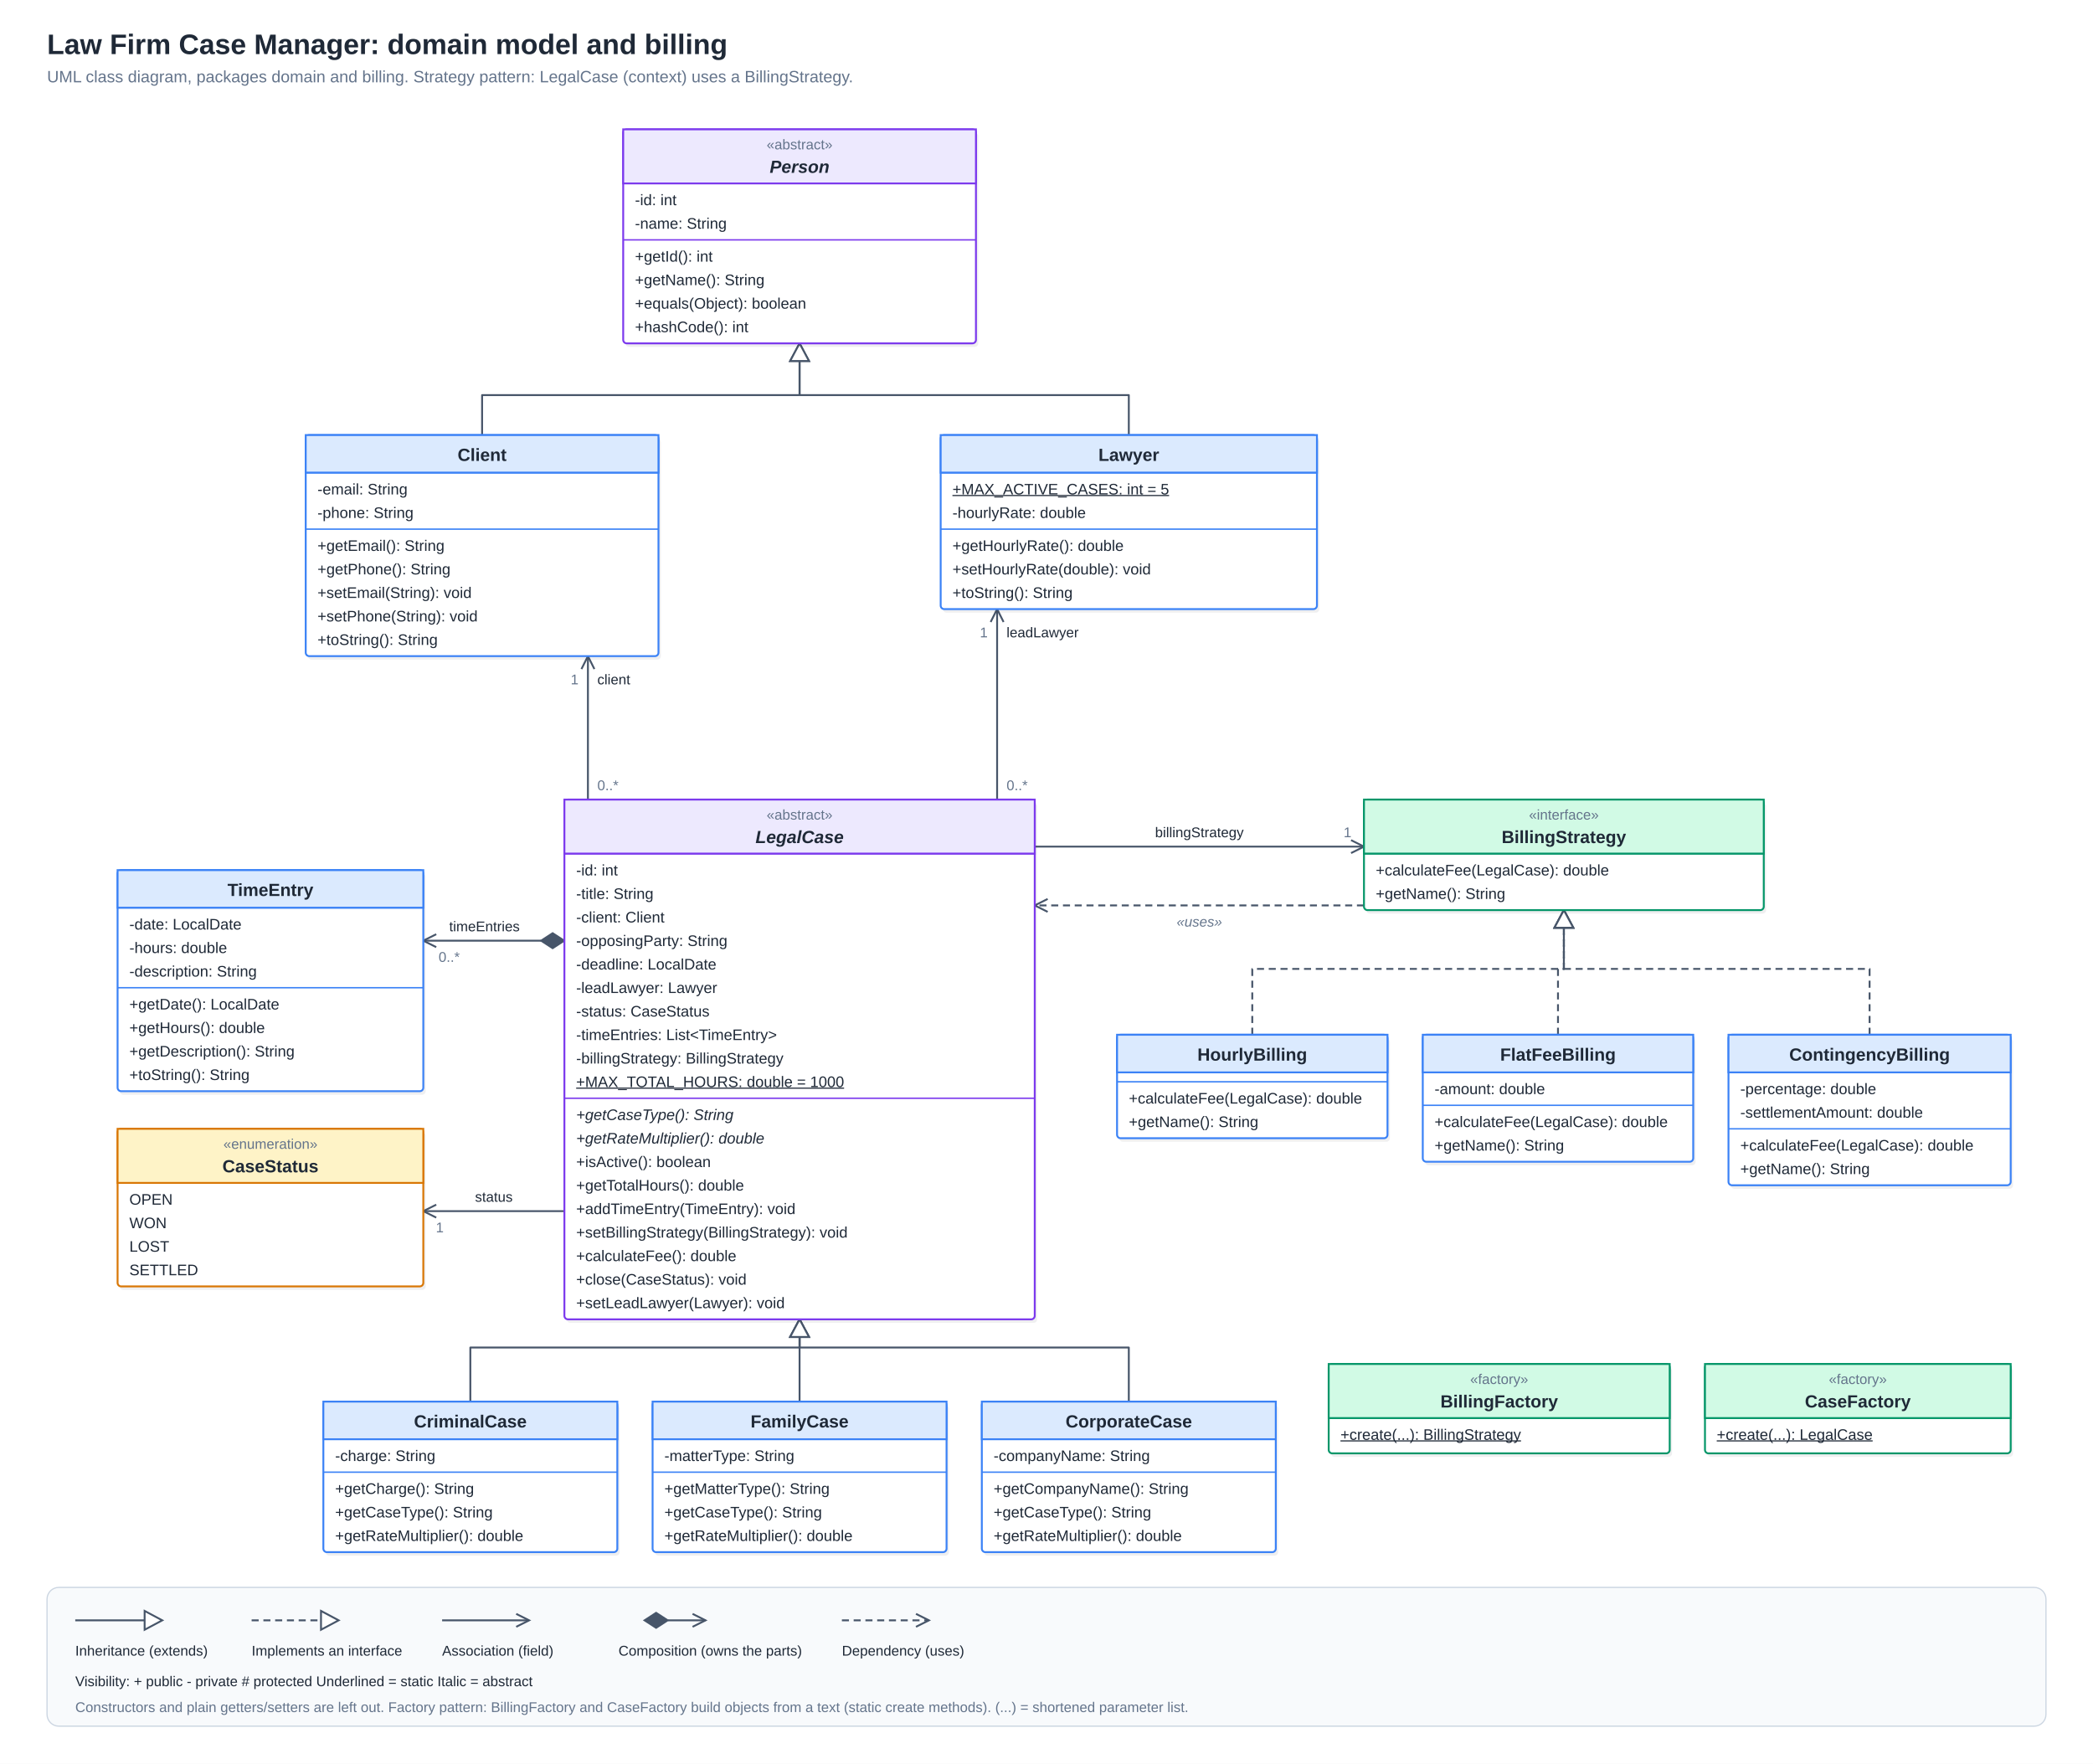
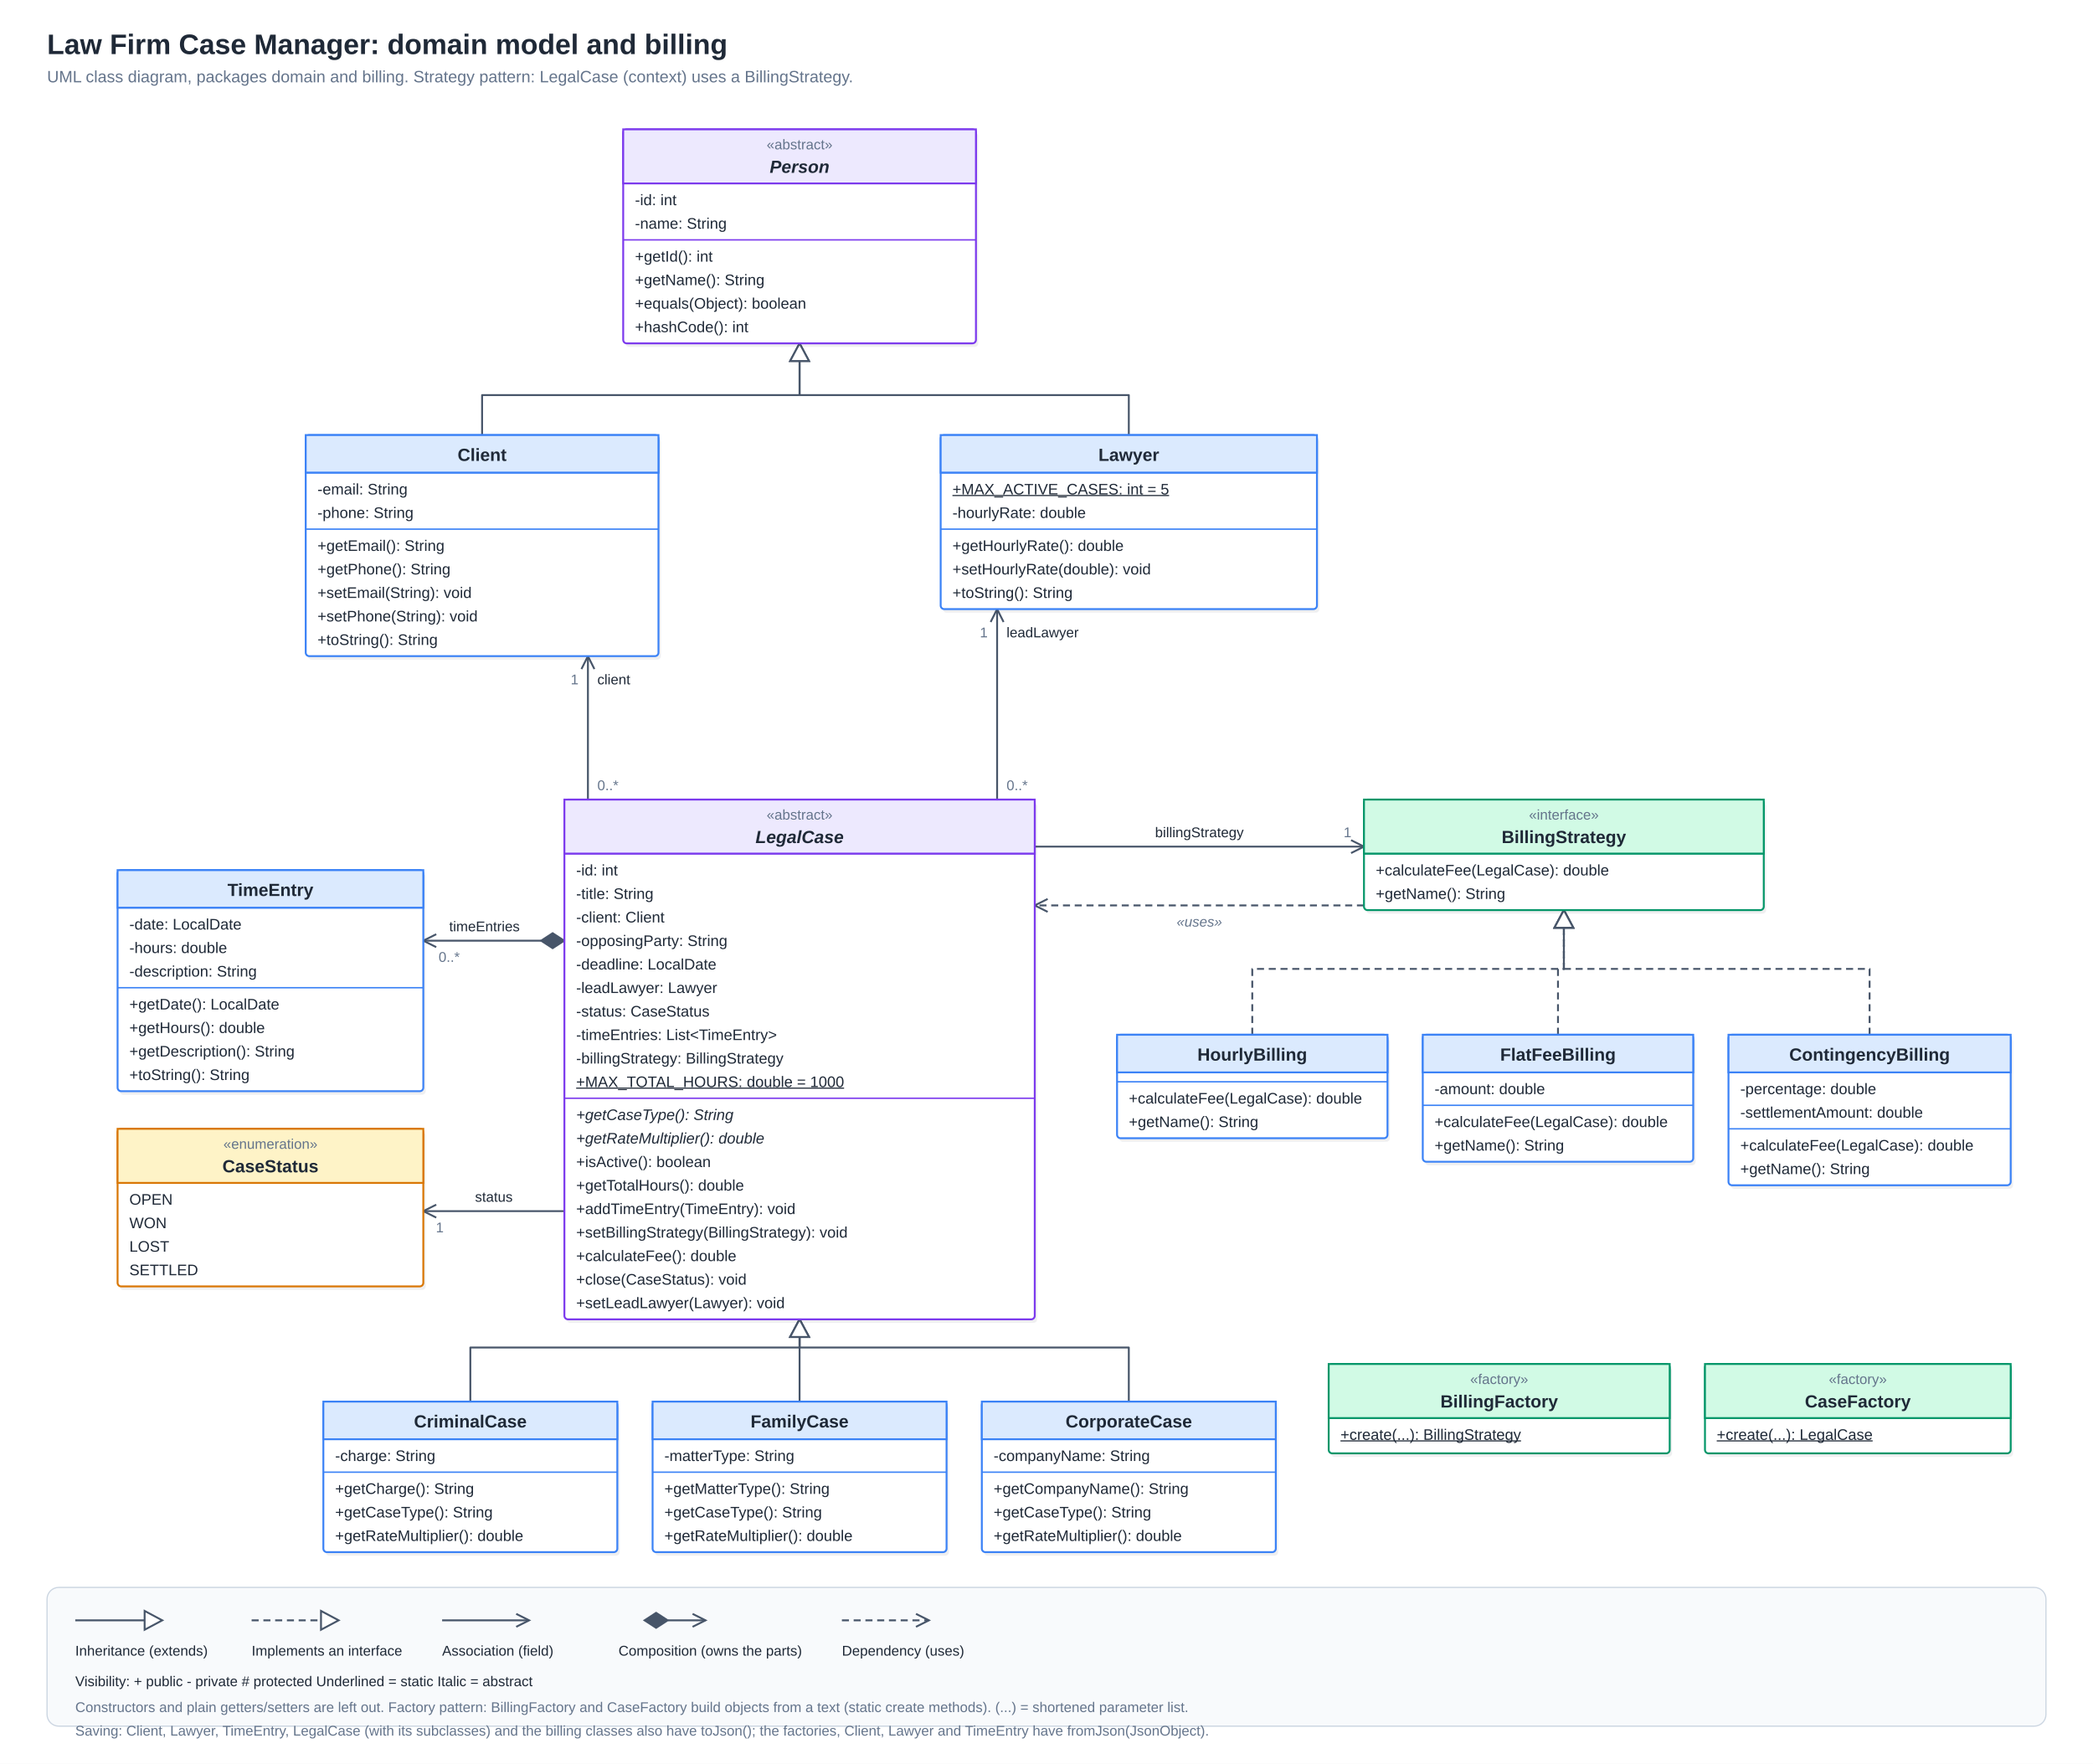
<svg xmlns="http://www.w3.org/2000/svg" width="1780" height="1500" viewBox="0 0 1780 1500" font-family="Liberation Sans, Arial, Helvetica, sans-serif">
  <rect width="100%" height="100%" fill="#FFFFFF" />
  <text x="40" y="46" font-size="24" font-weight="700" fill="#1F2937">Law Firm Case Manager: domain model and billing</text>
  <text x="40" y="70" font-size="14" fill="#64748B">UML class diagram, packages domain and billing. Strategy pattern: LegalCase (context) uses a BillingStrategy.</text>
  <rect x="1132" y="1163" width="290" height="76" rx="3" fill="#0F172A" fill-opacity="0.07" stroke="none" stroke-width="1.6" />
  <rect x="1130" y="1160" width="290" height="76" rx="3" fill="#FFFFFF" stroke="#059669" stroke-width="1.6" />
  <path d="M1130 1160 h290 v46 h-290 z" fill="#D1FAE5" stroke="#059669" stroke-width="1.6" />
  <text x="1275" y="1177" font-size="12" text-anchor="middle" fill="#64748B">«factory»</text>
  <text x="1275" y="1197" font-size="15" font-weight="700" text-anchor="middle" fill="#1F2937">BillingFactory</text>
  <line x1="1130" y1="1206" x2="1420" y2="1206" stroke="#059669" stroke-width="1.2" />
  <text x="1140" y="1224.5" font-size="13" fill="#1F2937" text-decoration="underline">+create(...): BillingStrategy</text>
  <rect x="1452" y="1163" width="260" height="76" rx="3" fill="#0F172A" fill-opacity="0.07" stroke="none" stroke-width="1.6" />
  <rect x="1450" y="1160" width="260" height="76" rx="3" fill="#FFFFFF" stroke="#059669" stroke-width="1.6" />
  <path d="M1450 1160 h260 v46 h-260 z" fill="#D1FAE5" stroke="#059669" stroke-width="1.6" />
  <text x="1580" y="1177" font-size="12" text-anchor="middle" fill="#64748B">«factory»</text>
  <text x="1580" y="1197" font-size="15" font-weight="700" text-anchor="middle" fill="#1F2937">CaseFactory</text>
  <line x1="1450" y1="1206" x2="1710" y2="1206" stroke="#059669" stroke-width="1.2" />
  <text x="1460" y="1224.5" font-size="13" fill="#1F2937" text-decoration="underline">+create(...): LegalCase</text>
  <rect x="40" y="1350" width="1700" height="118" rx="10" fill="#F8FAFC" stroke="#CBD5E1" />
  <polyline points="410,370 410,336 680,336 680,307" fill="none" stroke="#475569" stroke-width="1.6" stroke-linejoin="round" />
  <polygon points="680,292 688,307 672,307" fill="#FFFFFF" stroke="#475569" stroke-width="1.6" />
  <polyline points="960,370 960,336 680,336 680,307" fill="none" stroke="#475569" stroke-width="1.6" stroke-linejoin="round" />
  <polygon points="680,292 688,307 672,307" fill="#FFFFFF" stroke="#475569" stroke-width="1.6" />
  <polyline points="400,1192 400,1146 680,1146 680,1137" fill="none" stroke="#475569" stroke-width="1.6" stroke-linejoin="round" />
  <polygon points="680,1122 688,1137 672,1137" fill="#FFFFFF" stroke="#475569" stroke-width="1.6" />
  <polyline points="680,1192 680,1137" fill="none" stroke="#475569" stroke-width="1.6" stroke-linejoin="round" />
  <polygon points="680,1122 688,1137 672,1137" fill="#FFFFFF" stroke="#475569" stroke-width="1.6" />
  <polyline points="960,1192 960,1146 680,1146 680,1137" fill="none" stroke="#475569" stroke-width="1.6" stroke-linejoin="round" />
  <polygon points="680,1122 688,1137 672,1137" fill="#FFFFFF" stroke="#475569" stroke-width="1.6" />
  <polyline points="500,680 500,558" fill="none" stroke="#475569" stroke-width="1.6" stroke-linejoin="round" />
  <polyline points="505.5,569 500,558 494.5,569" fill="none" stroke="#475569" stroke-width="1.6" />
  <polyline points="848,680 848,518" fill="none" stroke="#475569" stroke-width="1.6" stroke-linejoin="round" />
  <polyline points="853.5,529 848,518 842.5,529" fill="none" stroke="#475569" stroke-width="1.6" />
  <polyline points="460,800 360,800" fill="none" stroke="#475569" stroke-width="1.6" stroke-linejoin="round" />
  <polyline points="371,794.5 360,800 371,805.5" fill="none" stroke="#475569" stroke-width="1.6" />
  <polygon points="480,800 470,806.5 460,800 470,793.5" fill="#475569" stroke="#475569" stroke-width="1.4" />
  <polyline points="480,1030 360,1030" fill="none" stroke="#475569" stroke-width="1.6" stroke-linejoin="round" />
  <polyline points="371,1024.5 360,1030 371,1035.5" fill="none" stroke="#475569" stroke-width="1.6" />
  <polyline points="880,720 1160,720" fill="none" stroke="#475569" stroke-width="1.6" stroke-linejoin="round" />
  <polyline points="1149,725.5 1160,720 1149,714.5" fill="none" stroke="#475569" stroke-width="1.6" />
  <polyline points="1160,770 880,770" fill="none" stroke="#475569" stroke-width="1.6" stroke-dasharray="6 4" stroke-linejoin="round" />
  <polyline points="891,764.5 880,770 891,775.5" fill="none" stroke="#475569" stroke-width="1.6" />
  <polyline points="1065,880 1065,824 1330,824 1330,789" fill="none" stroke="#475569" stroke-width="1.6" stroke-dasharray="6 4" stroke-linejoin="round" />
  <polygon points="1330,774 1338,789 1322,789" fill="#FFFFFF" stroke="#475569" stroke-width="1.6" />
  <polyline points="1325,880 1325,824 1330,824 1330,789" fill="none" stroke="#475569" stroke-width="1.6" stroke-dasharray="6 4" stroke-linejoin="round" />
  <polygon points="1330,774 1338,789 1322,789" fill="#FFFFFF" stroke="#475569" stroke-width="1.6" />
  <polyline points="1590,880 1590,824 1330,824 1330,789" fill="none" stroke="#475569" stroke-width="1.6" stroke-dasharray="6 4" stroke-linejoin="round" />
  <polygon points="1330,774 1338,789 1322,789" fill="#FFFFFF" stroke="#475569" stroke-width="1.6" />
  <polyline points="64,1378 123,1378" fill="none" stroke="#475569" stroke-width="1.6" stroke-linejoin="round" />
  <polygon points="138,1378 123,1386 123,1370" fill="#FFFFFF" stroke="#475569" stroke-width="1.6" />
  <polyline points="214,1378 273,1378" fill="none" stroke="#475569" stroke-width="1.6" stroke-dasharray="6 4" stroke-linejoin="round" />
  <polygon points="288,1378 273,1386 273,1370" fill="#FFFFFF" stroke="#475569" stroke-width="1.6" />
  <polyline points="376,1378 450,1378" fill="none" stroke="#475569" stroke-width="1.6" stroke-linejoin="round" />
  <polyline points="439,1383.5 450,1378 439,1372.5" fill="none" stroke="#475569" stroke-width="1.6" />
  <polyline points="568,1378 600,1378" fill="none" stroke="#475569" stroke-width="1.6" stroke-linejoin="round" />
  <polyline points="589,1383.5 600,1378 589,1372.5" fill="none" stroke="#475569" stroke-width="1.6" />
  <polygon points="548,1378 558,1371.5 568,1378 558,1384.5" fill="#475569" stroke="#475569" stroke-width="1.4" />
  <polyline points="716,1378 790,1378" fill="none" stroke="#475569" stroke-width="1.6" stroke-dasharray="6 4" stroke-linejoin="round" />
  <polyline points="779,1383.5 790,1378 779,1372.5" fill="none" stroke="#475569" stroke-width="1.6" />
  <rect x="532" y="113" width="300" height="182" rx="3" fill="#0F172A" fill-opacity="0.07" stroke="none" stroke-width="1.6" />
  <rect x="530" y="110" width="300" height="182" rx="3" fill="#FFFFFF" stroke="#7C3AED" stroke-width="1.6" />
  <path d="M530 110 h300 v46 h-300 z" fill="#EDE9FE" stroke="#7C3AED" stroke-width="1.6" />
  <text x="680" y="127" font-size="12" text-anchor="middle" fill="#64748B">«abstract»</text>
  <text x="680" y="147" font-size="15" font-weight="700" text-anchor="middle" fill="#1F2937" font-style="italic">Person</text>
  <line x1="530" y1="156" x2="830" y2="156" stroke="#7C3AED" stroke-width="1.2" />
  <text x="540" y="174.5" font-size="13" fill="#1F2937">-id: int</text>
  <text x="540" y="194.5" font-size="13" fill="#1F2937">-name: String</text>
  <line x1="530" y1="204" x2="830" y2="204" stroke="#7C3AED" stroke-width="1.2" />
  <text x="540" y="222.5" font-size="13" fill="#1F2937">+getId(): int</text>
  <text x="540" y="242.5" font-size="13" fill="#1F2937">+getName(): String</text>
  <text x="540" y="262.5" font-size="13" fill="#1F2937">+equals(Object): boolean</text>
  <text x="540" y="282.5" font-size="13" fill="#1F2937">+hashCode(): int</text>
  <rect x="262" y="373" width="300" height="188" rx="3" fill="#0F172A" fill-opacity="0.07" stroke="none" stroke-width="1.6" />
  <rect x="260" y="370" width="300" height="188" rx="3" fill="#FFFFFF" stroke="#3B82F6" stroke-width="1.6" />
  <path d="M260 370 h300 v32 h-300 z" fill="#DBEAFE" stroke="#3B82F6" stroke-width="1.6" />
  <text x="410" y="392" font-size="15" font-weight="700" text-anchor="middle" fill="#1F2937">Client</text>
  <line x1="260" y1="402" x2="560" y2="402" stroke="#3B82F6" stroke-width="1.2" />
  <text x="270" y="420.5" font-size="13" fill="#1F2937">-email: String</text>
  <text x="270" y="440.5" font-size="13" fill="#1F2937">-phone: String</text>
  <line x1="260" y1="450" x2="560" y2="450" stroke="#3B82F6" stroke-width="1.2" />
  <text x="270" y="468.5" font-size="13" fill="#1F2937">+getEmail(): String</text>
  <text x="270" y="488.5" font-size="13" fill="#1F2937">+getPhone(): String</text>
  <text x="270" y="508.5" font-size="13" fill="#1F2937">+setEmail(String): void</text>
  <text x="270" y="528.5" font-size="13" fill="#1F2937">+setPhone(String): void</text>
  <text x="270" y="548.5" font-size="13" fill="#1F2937">+toString(): String</text>
  <rect x="802" y="373" width="320" height="148" rx="3" fill="#0F172A" fill-opacity="0.07" stroke="none" stroke-width="1.6" />
  <rect x="800" y="370" width="320" height="148" rx="3" fill="#FFFFFF" stroke="#3B82F6" stroke-width="1.6" />
  <path d="M800 370 h320 v32 h-320 z" fill="#DBEAFE" stroke="#3B82F6" stroke-width="1.6" />
  <text x="960" y="392" font-size="15" font-weight="700" text-anchor="middle" fill="#1F2937">Lawyer</text>
  <line x1="800" y1="402" x2="1120" y2="402" stroke="#3B82F6" stroke-width="1.2" />
  <text x="810" y="420.5" font-size="13" fill="#1F2937" text-decoration="underline">+MAX_ACTIVE_CASES: int = 5</text>
  <text x="810" y="440.5" font-size="13" fill="#1F2937">-hourlyRate: double</text>
  <line x1="800" y1="450" x2="1120" y2="450" stroke="#3B82F6" stroke-width="1.2" />
  <text x="810" y="468.5" font-size="13" fill="#1F2937">+getHourlyRate(): double</text>
  <text x="810" y="488.5" font-size="13" fill="#1F2937">+setHourlyRate(double): void</text>
  <text x="810" y="508.5" font-size="13" fill="#1F2937">+toString(): String</text>
  <rect x="482" y="683" width="400" height="442" rx="3" fill="#0F172A" fill-opacity="0.07" stroke="none" stroke-width="1.6" />
  <rect x="480" y="680" width="400" height="442" rx="3" fill="#FFFFFF" stroke="#7C3AED" stroke-width="1.6" />
  <path d="M480 680 h400 v46 h-400 z" fill="#EDE9FE" stroke="#7C3AED" stroke-width="1.6" />
  <text x="680" y="697" font-size="12" text-anchor="middle" fill="#64748B">«abstract»</text>
  <text x="680" y="717" font-size="15" font-weight="700" text-anchor="middle" fill="#1F2937" font-style="italic">LegalCase</text>
  <line x1="480" y1="726" x2="880" y2="726" stroke="#7C3AED" stroke-width="1.2" />
  <text x="490" y="744.5" font-size="13" fill="#1F2937">-id: int</text>
  <text x="490" y="764.5" font-size="13" fill="#1F2937">-title: String</text>
  <text x="490" y="784.5" font-size="13" fill="#1F2937">-client: Client</text>
  <text x="490" y="804.5" font-size="13" fill="#1F2937">-opposingParty: String</text>
  <text x="490" y="824.5" font-size="13" fill="#1F2937">-deadline: LocalDate</text>
  <text x="490" y="844.5" font-size="13" fill="#1F2937">-leadLawyer: Lawyer</text>
  <text x="490" y="864.5" font-size="13" fill="#1F2937">-status: CaseStatus</text>
  <text x="490" y="884.5" font-size="13" fill="#1F2937">-timeEntries: List&lt;TimeEntry&gt;</text>
  <text x="490" y="904.5" font-size="13" fill="#1F2937">-billingStrategy: BillingStrategy</text>
  <text x="490" y="924.5" font-size="13" fill="#1F2937" text-decoration="underline">+MAX_TOTAL_HOURS: double = 1000</text>
  <line x1="480" y1="934" x2="880" y2="934" stroke="#7C3AED" stroke-width="1.2" />
  <text x="490" y="952.5" font-size="13" fill="#1F2937" font-style="italic">+getCaseType(): String</text>
  <text x="490" y="972.5" font-size="13" fill="#1F2937" font-style="italic">+getRateMultiplier(): double</text>
  <text x="490" y="992.5" font-size="13" fill="#1F2937">+isActive(): boolean</text>
  <text x="490" y="1012.5" font-size="13" fill="#1F2937">+getTotalHours(): double</text>
  <text x="490" y="1032.5" font-size="13" fill="#1F2937">+addTimeEntry(TimeEntry): void</text>
  <text x="490" y="1052.5" font-size="13" fill="#1F2937">+setBillingStrategy(BillingStrategy): void</text>
  <text x="490" y="1072.5" font-size="13" fill="#1F2937">+calculateFee(): double</text>
  <text x="490" y="1092.5" font-size="13" fill="#1F2937">+close(CaseStatus): void</text>
  <text x="490" y="1112.5" font-size="13" fill="#1F2937">+setLeadLawyer(Lawyer): void</text>
  <rect x="277" y="1195" width="250" height="128" rx="3" fill="#0F172A" fill-opacity="0.07" stroke="none" stroke-width="1.6" />
  <rect x="275" y="1192" width="250" height="128" rx="3" fill="#FFFFFF" stroke="#3B82F6" stroke-width="1.6" />
  <path d="M275 1192 h250 v32 h-250 z" fill="#DBEAFE" stroke="#3B82F6" stroke-width="1.6" />
  <text x="400" y="1214" font-size="15" font-weight="700" text-anchor="middle" fill="#1F2937">CriminalCase</text>
  <line x1="275" y1="1224" x2="525" y2="1224" stroke="#3B82F6" stroke-width="1.2" />
  <text x="285" y="1242.5" font-size="13" fill="#1F2937">-charge: String</text>
  <line x1="275" y1="1252" x2="525" y2="1252" stroke="#3B82F6" stroke-width="1.2" />
  <text x="285" y="1270.5" font-size="13" fill="#1F2937">+getCharge(): String</text>
  <text x="285" y="1290.5" font-size="13" fill="#1F2937">+getCaseType(): String</text>
  <text x="285" y="1310.5" font-size="13" fill="#1F2937">+getRateMultiplier(): double</text>
  <rect x="557" y="1195" width="250" height="128" rx="3" fill="#0F172A" fill-opacity="0.07" stroke="none" stroke-width="1.6" />
  <rect x="555" y="1192" width="250" height="128" rx="3" fill="#FFFFFF" stroke="#3B82F6" stroke-width="1.6" />
  <path d="M555 1192 h250 v32 h-250 z" fill="#DBEAFE" stroke="#3B82F6" stroke-width="1.6" />
  <text x="680" y="1214" font-size="15" font-weight="700" text-anchor="middle" fill="#1F2937">FamilyCase</text>
  <line x1="555" y1="1224" x2="805" y2="1224" stroke="#3B82F6" stroke-width="1.2" />
  <text x="565" y="1242.5" font-size="13" fill="#1F2937">-matterType: String</text>
  <line x1="555" y1="1252" x2="805" y2="1252" stroke="#3B82F6" stroke-width="1.2" />
  <text x="565" y="1270.5" font-size="13" fill="#1F2937">+getMatterType(): String</text>
  <text x="565" y="1290.5" font-size="13" fill="#1F2937">+getCaseType(): String</text>
  <text x="565" y="1310.5" font-size="13" fill="#1F2937">+getRateMultiplier(): double</text>
  <rect x="837" y="1195" width="250" height="128" rx="3" fill="#0F172A" fill-opacity="0.07" stroke="none" stroke-width="1.6" />
  <rect x="835" y="1192" width="250" height="128" rx="3" fill="#FFFFFF" stroke="#3B82F6" stroke-width="1.6" />
  <path d="M835 1192 h250 v32 h-250 z" fill="#DBEAFE" stroke="#3B82F6" stroke-width="1.6" />
  <text x="960" y="1214" font-size="15" font-weight="700" text-anchor="middle" fill="#1F2937">CorporateCase</text>
  <line x1="835" y1="1224" x2="1085" y2="1224" stroke="#3B82F6" stroke-width="1.2" />
  <text x="845" y="1242.5" font-size="13" fill="#1F2937">-companyName: String</text>
  <line x1="835" y1="1252" x2="1085" y2="1252" stroke="#3B82F6" stroke-width="1.2" />
  <text x="845" y="1270.5" font-size="13" fill="#1F2937">+getCompanyName(): String</text>
  <text x="845" y="1290.5" font-size="13" fill="#1F2937">+getCaseType(): String</text>
  <text x="845" y="1310.5" font-size="13" fill="#1F2937">+getRateMultiplier(): double</text>
  <rect x="102" y="743" width="260" height="188" rx="3" fill="#0F172A" fill-opacity="0.07" stroke="none" stroke-width="1.6" />
  <rect x="100" y="740" width="260" height="188" rx="3" fill="#FFFFFF" stroke="#3B82F6" stroke-width="1.6" />
  <path d="M100 740 h260 v32 h-260 z" fill="#DBEAFE" stroke="#3B82F6" stroke-width="1.6" />
  <text x="230" y="762" font-size="15" font-weight="700" text-anchor="middle" fill="#1F2937">TimeEntry</text>
  <line x1="100" y1="772" x2="360" y2="772" stroke="#3B82F6" stroke-width="1.2" />
  <text x="110" y="790.5" font-size="13" fill="#1F2937">-date: LocalDate</text>
  <text x="110" y="810.5" font-size="13" fill="#1F2937">-hours: double</text>
  <text x="110" y="830.5" font-size="13" fill="#1F2937">-description: String</text>
  <line x1="100" y1="840" x2="360" y2="840" stroke="#3B82F6" stroke-width="1.2" />
  <text x="110" y="858.5" font-size="13" fill="#1F2937">+getDate(): LocalDate</text>
  <text x="110" y="878.5" font-size="13" fill="#1F2937">+getHours(): double</text>
  <text x="110" y="898.5" font-size="13" fill="#1F2937">+getDescription(): String</text>
  <text x="110" y="918.5" font-size="13" fill="#1F2937">+toString(): String</text>
  <rect x="102" y="963" width="260" height="134" rx="3" fill="#0F172A" fill-opacity="0.07" stroke="none" stroke-width="1.6" />
  <rect x="100" y="960" width="260" height="134" rx="3" fill="#FFFFFF" stroke="#D97706" stroke-width="1.6" />
  <path d="M100 960 h260 v46 h-260 z" fill="#FEF3C7" stroke="#D97706" stroke-width="1.6" />
  <text x="230" y="977" font-size="12" text-anchor="middle" fill="#64748B">«enumeration»</text>
  <text x="230" y="997" font-size="15" font-weight="700" text-anchor="middle" fill="#1F2937">CaseStatus</text>
  <line x1="100" y1="1006" x2="360" y2="1006" stroke="#D97706" stroke-width="1.2" />
  <text x="110" y="1024.5" font-size="13" fill="#1F2937">OPEN</text>
  <text x="110" y="1044.5" font-size="13" fill="#1F2937">WON</text>
  <text x="110" y="1064.5" font-size="13" fill="#1F2937">LOST</text>
  <text x="110" y="1084.5" font-size="13" fill="#1F2937">SETTLED</text>
  <rect x="1162" y="683" width="340" height="94" rx="3" fill="#0F172A" fill-opacity="0.07" stroke="none" stroke-width="1.6" />
  <rect x="1160" y="680" width="340" height="94" rx="3" fill="#FFFFFF" stroke="#059669" stroke-width="1.6" />
  <path d="M1160 680 h340 v46 h-340 z" fill="#D1FAE5" stroke="#059669" stroke-width="1.6" />
  <text x="1330" y="697" font-size="12" text-anchor="middle" fill="#64748B">«interface»</text>
  <text x="1330" y="717" font-size="15" font-weight="700" text-anchor="middle" fill="#1F2937">BillingStrategy</text>
  <line x1="1160" y1="726" x2="1500" y2="726" stroke="#059669" stroke-width="1.2" />
  <text x="1170" y="744.5" font-size="13" fill="#1F2937">+calculateFee(LegalCase): double</text>
  <text x="1170" y="764.5" font-size="13" fill="#1F2937">+getName(): String</text>
  <rect x="952" y="883" width="230" height="88" rx="3" fill="#0F172A" fill-opacity="0.07" stroke="none" stroke-width="1.6" />
  <rect x="950" y="880" width="230" height="88" rx="3" fill="#FFFFFF" stroke="#3B82F6" stroke-width="1.6" />
  <path d="M950 880 h230 v32 h-230 z" fill="#DBEAFE" stroke="#3B82F6" stroke-width="1.6" />
  <text x="1065" y="902" font-size="15" font-weight="700" text-anchor="middle" fill="#1F2937">HourlyBilling</text>
  <line x1="950" y1="912" x2="1180" y2="912" stroke="#3B82F6" stroke-width="1.2" />
  <line x1="950" y1="920" x2="1180" y2="920" stroke="#3B82F6" stroke-width="1.2" />
  <text x="960" y="938.5" font-size="13" fill="#1F2937">+calculateFee(LegalCase): double</text>
  <text x="960" y="958.5" font-size="13" fill="#1F2937">+getName(): String</text>
  <rect x="1212" y="883" width="230" height="108" rx="3" fill="#0F172A" fill-opacity="0.07" stroke="none" stroke-width="1.6" />
  <rect x="1210" y="880" width="230" height="108" rx="3" fill="#FFFFFF" stroke="#3B82F6" stroke-width="1.6" />
  <path d="M1210 880 h230 v32 h-230 z" fill="#DBEAFE" stroke="#3B82F6" stroke-width="1.6" />
  <text x="1325" y="902" font-size="15" font-weight="700" text-anchor="middle" fill="#1F2937">FlatFeeBilling</text>
  <line x1="1210" y1="912" x2="1440" y2="912" stroke="#3B82F6" stroke-width="1.2" />
  <text x="1220" y="930.5" font-size="13" fill="#1F2937">-amount: double</text>
  <line x1="1210" y1="940" x2="1440" y2="940" stroke="#3B82F6" stroke-width="1.2" />
  <text x="1220" y="958.5" font-size="13" fill="#1F2937">+calculateFee(LegalCase): double</text>
  <text x="1220" y="978.5" font-size="13" fill="#1F2937">+getName(): String</text>
  <rect x="1472" y="883" width="240" height="128" rx="3" fill="#0F172A" fill-opacity="0.07" stroke="none" stroke-width="1.6" />
  <rect x="1470" y="880" width="240" height="128" rx="3" fill="#FFFFFF" stroke="#3B82F6" stroke-width="1.6" />
  <path d="M1470 880 h240 v32 h-240 z" fill="#DBEAFE" stroke="#3B82F6" stroke-width="1.6" />
  <text x="1590" y="902" font-size="15" font-weight="700" text-anchor="middle" fill="#1F2937">ContingencyBilling</text>
  <line x1="1470" y1="912" x2="1710" y2="912" stroke="#3B82F6" stroke-width="1.2" />
  <text x="1480" y="930.5" font-size="13" fill="#1F2937">-percentage: double</text>
  <text x="1480" y="950.5" font-size="13" fill="#1F2937">-settlementAmount: double</text>
  <line x1="1470" y1="960" x2="1710" y2="960" stroke="#3B82F6" stroke-width="1.2" />
  <text x="1480" y="978.5" font-size="13" fill="#1F2937">+calculateFee(LegalCase): double</text>
  <text x="1480" y="998.5" font-size="13" fill="#1F2937">+getName(): String</text>
  <text x="508" y="582" font-size="12" text-anchor="start" fill="#1F2937">client</text>
  <text x="492" y="582" font-size="12" text-anchor="end" fill="#64748B">1</text>
  <text x="508" y="672" font-size="12" text-anchor="start" fill="#64748B">0..*</text>
  <text x="856" y="542" font-size="12" text-anchor="start" fill="#1F2937">leadLawyer</text>
  <text x="840" y="542" font-size="12" text-anchor="end" fill="#64748B">1</text>
  <text x="856" y="672" font-size="12" text-anchor="start" fill="#64748B">0..*</text>
  <text x="412" y="792" font-size="12" text-anchor="middle" fill="#1F2937">timeEntries</text>
  <text x="382" y="818" font-size="12" text-anchor="middle" fill="#64748B">0..*</text>
  <text x="420" y="1022" font-size="12" text-anchor="middle" fill="#1F2937">status</text>
  <text x="374" y="1048" font-size="12" text-anchor="middle" fill="#64748B">1</text>
  <text x="1020" y="712" font-size="12" text-anchor="middle" fill="#1F2937">billingStrategy</text>
  <text x="1146" y="712" font-size="12" text-anchor="middle" fill="#64748B">1</text>
  <text x="1020" y="788" font-size="12" text-anchor="middle" fill="#64748B" font-style="italic">«uses»</text>
  <text x="64" y="1408" font-size="12" text-anchor="start" fill="#1F2937">Inheritance (extends)</text>
  <text x="214" y="1408" font-size="12" text-anchor="start" fill="#1F2937">Implements an interface</text>
  <text x="376" y="1408" font-size="12" text-anchor="start" fill="#1F2937">Association (field)</text>
  <text x="526" y="1408" font-size="12" text-anchor="start" fill="#1F2937">Composition (owns the parts)</text>
  <text x="716" y="1408" font-size="12" text-anchor="start" fill="#1F2937">Dependency (uses)</text>
  <text x="64" y="1434" font-size="12" text-anchor="start" fill="#1F2937">Visibility:  + public   - private   # protected      Underlined = static      Italic = abstract</text>
  <text x="64" y="1456" font-size="12" text-anchor="start" fill="#64748B">Constructors and plain getters/setters are left out. Factory pattern: BillingFactory and CaseFactory build objects from a text (static create methods). (...) = shortened parameter list.</text>
+   <text x="64" y="1476" font-size="12" text-anchor="start" fill="#64748B">Saving: Client, Lawyer, TimeEntry, LegalCase (with its subclasses) and the billing classes also have toJson(); the factories, Client, Lawyer and TimeEntry have fromJson(JsonObject).</text>
</svg>
